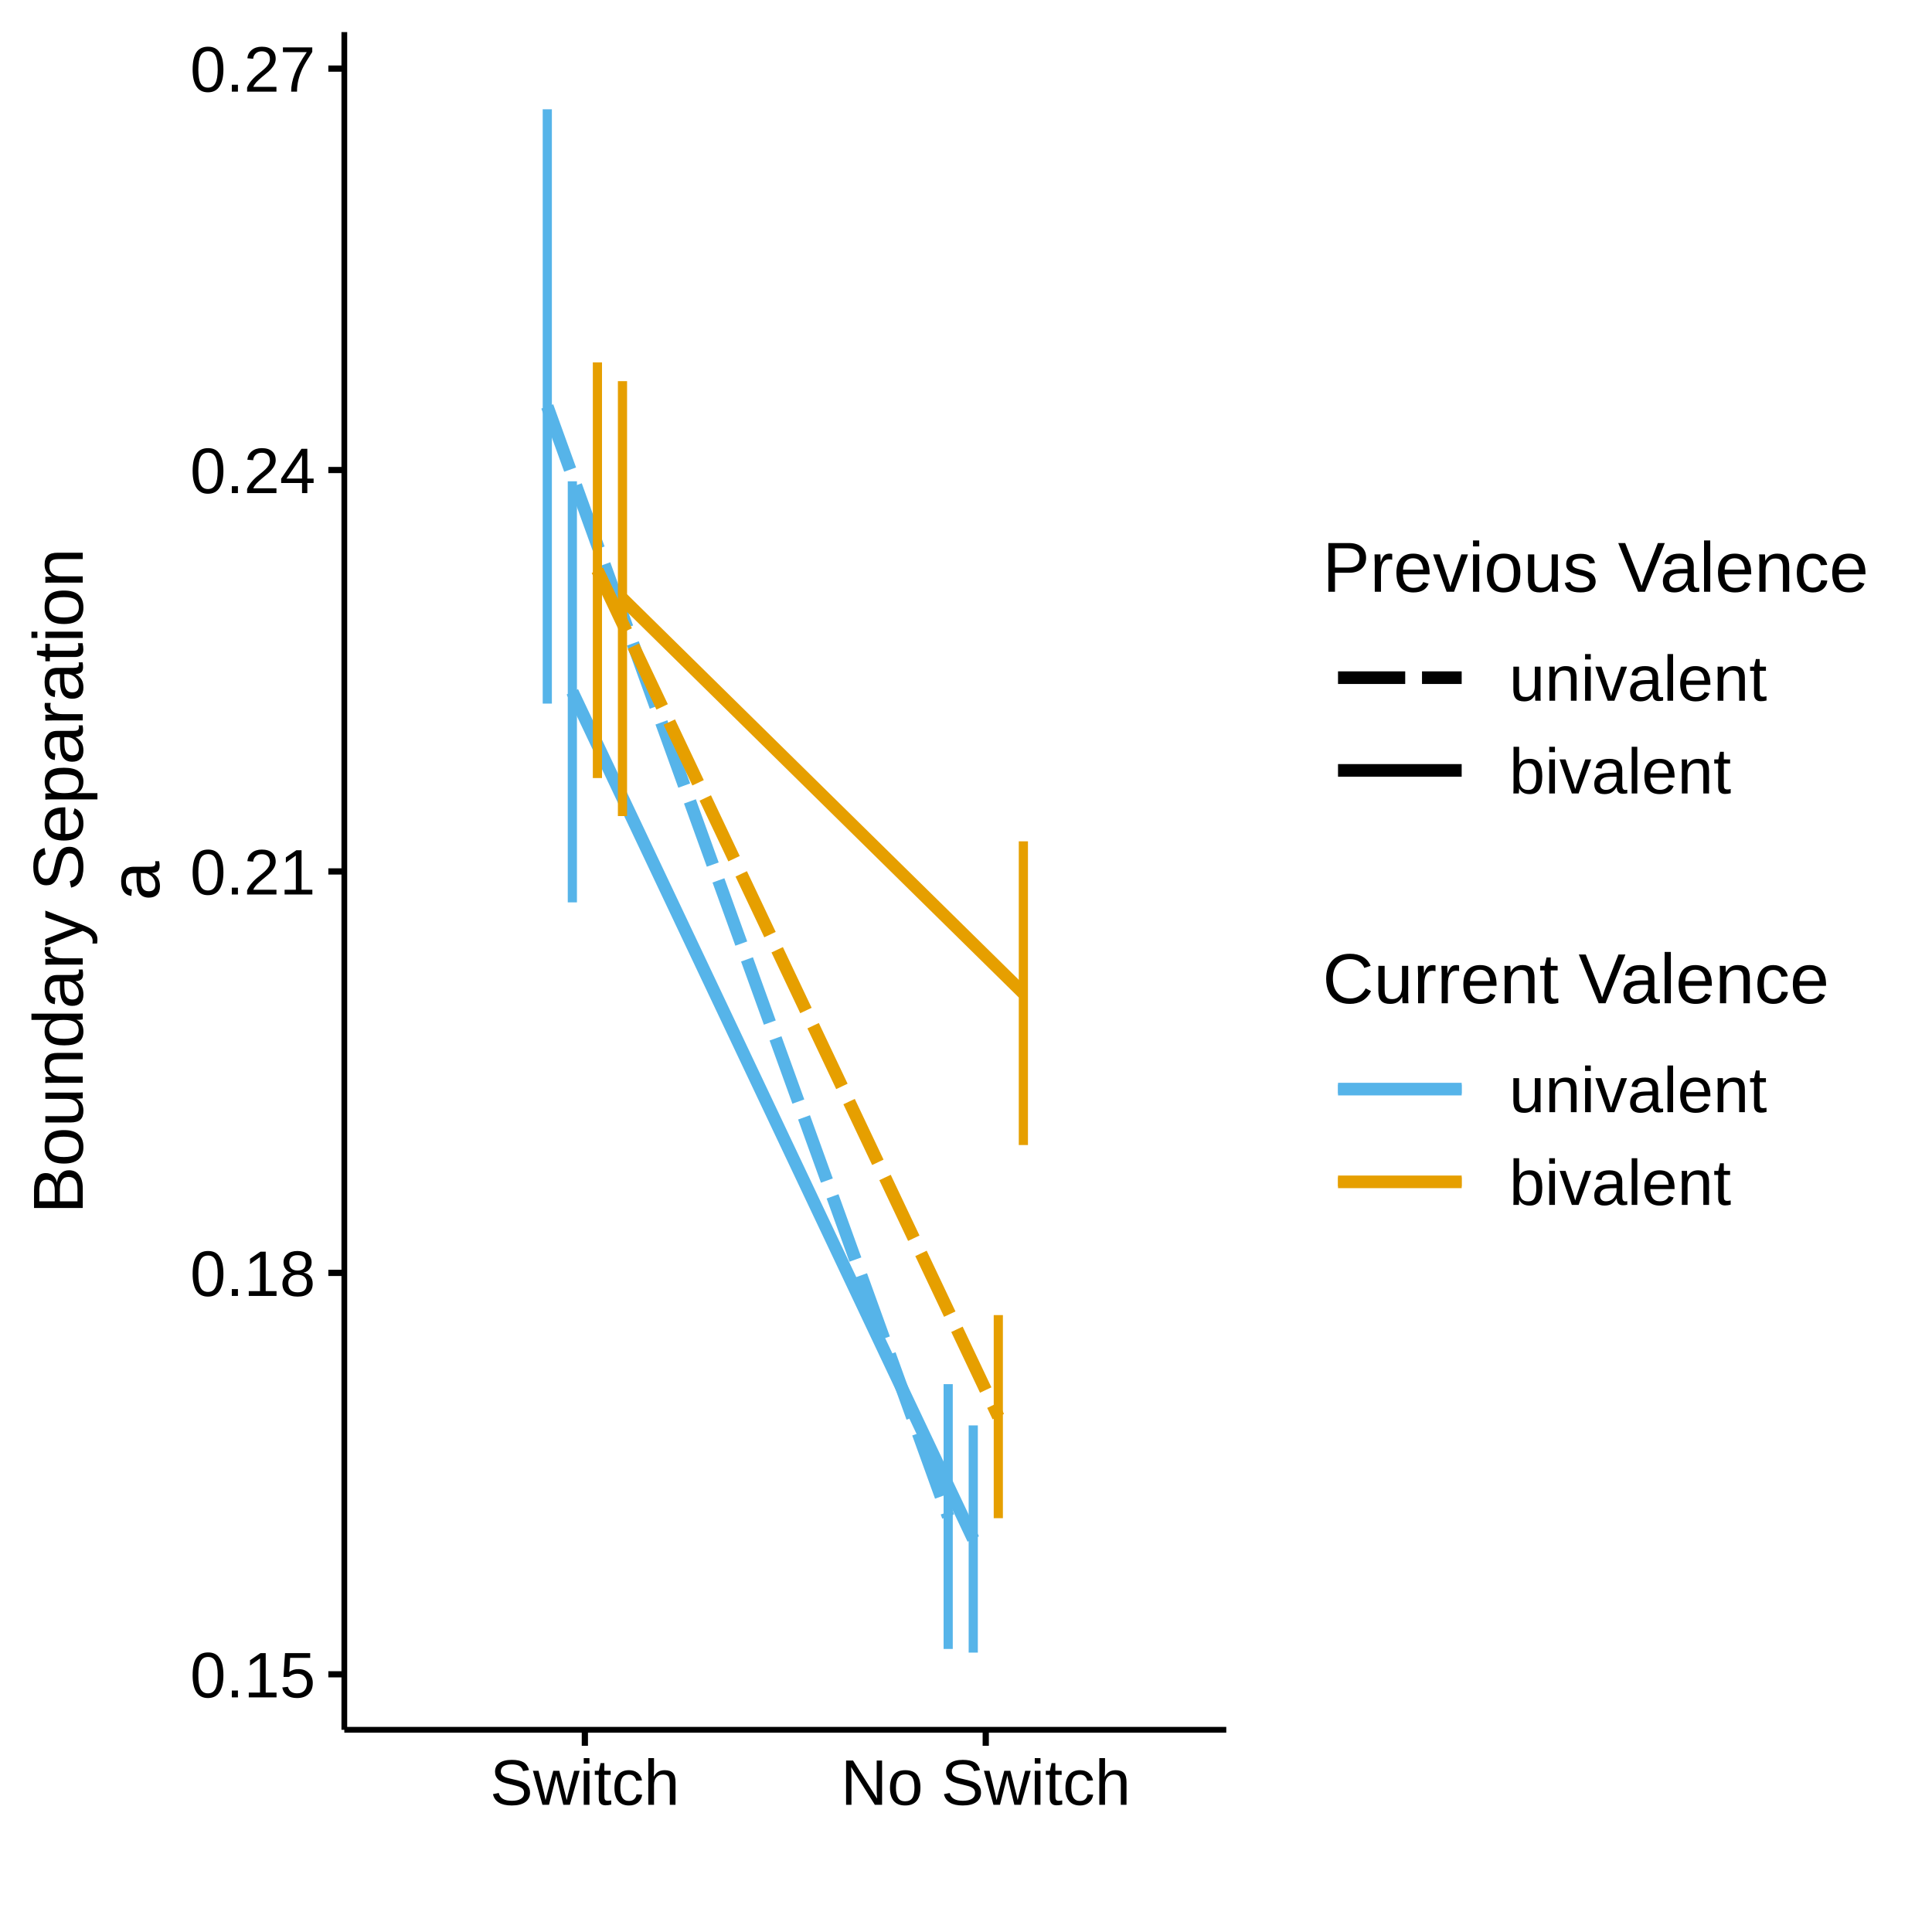
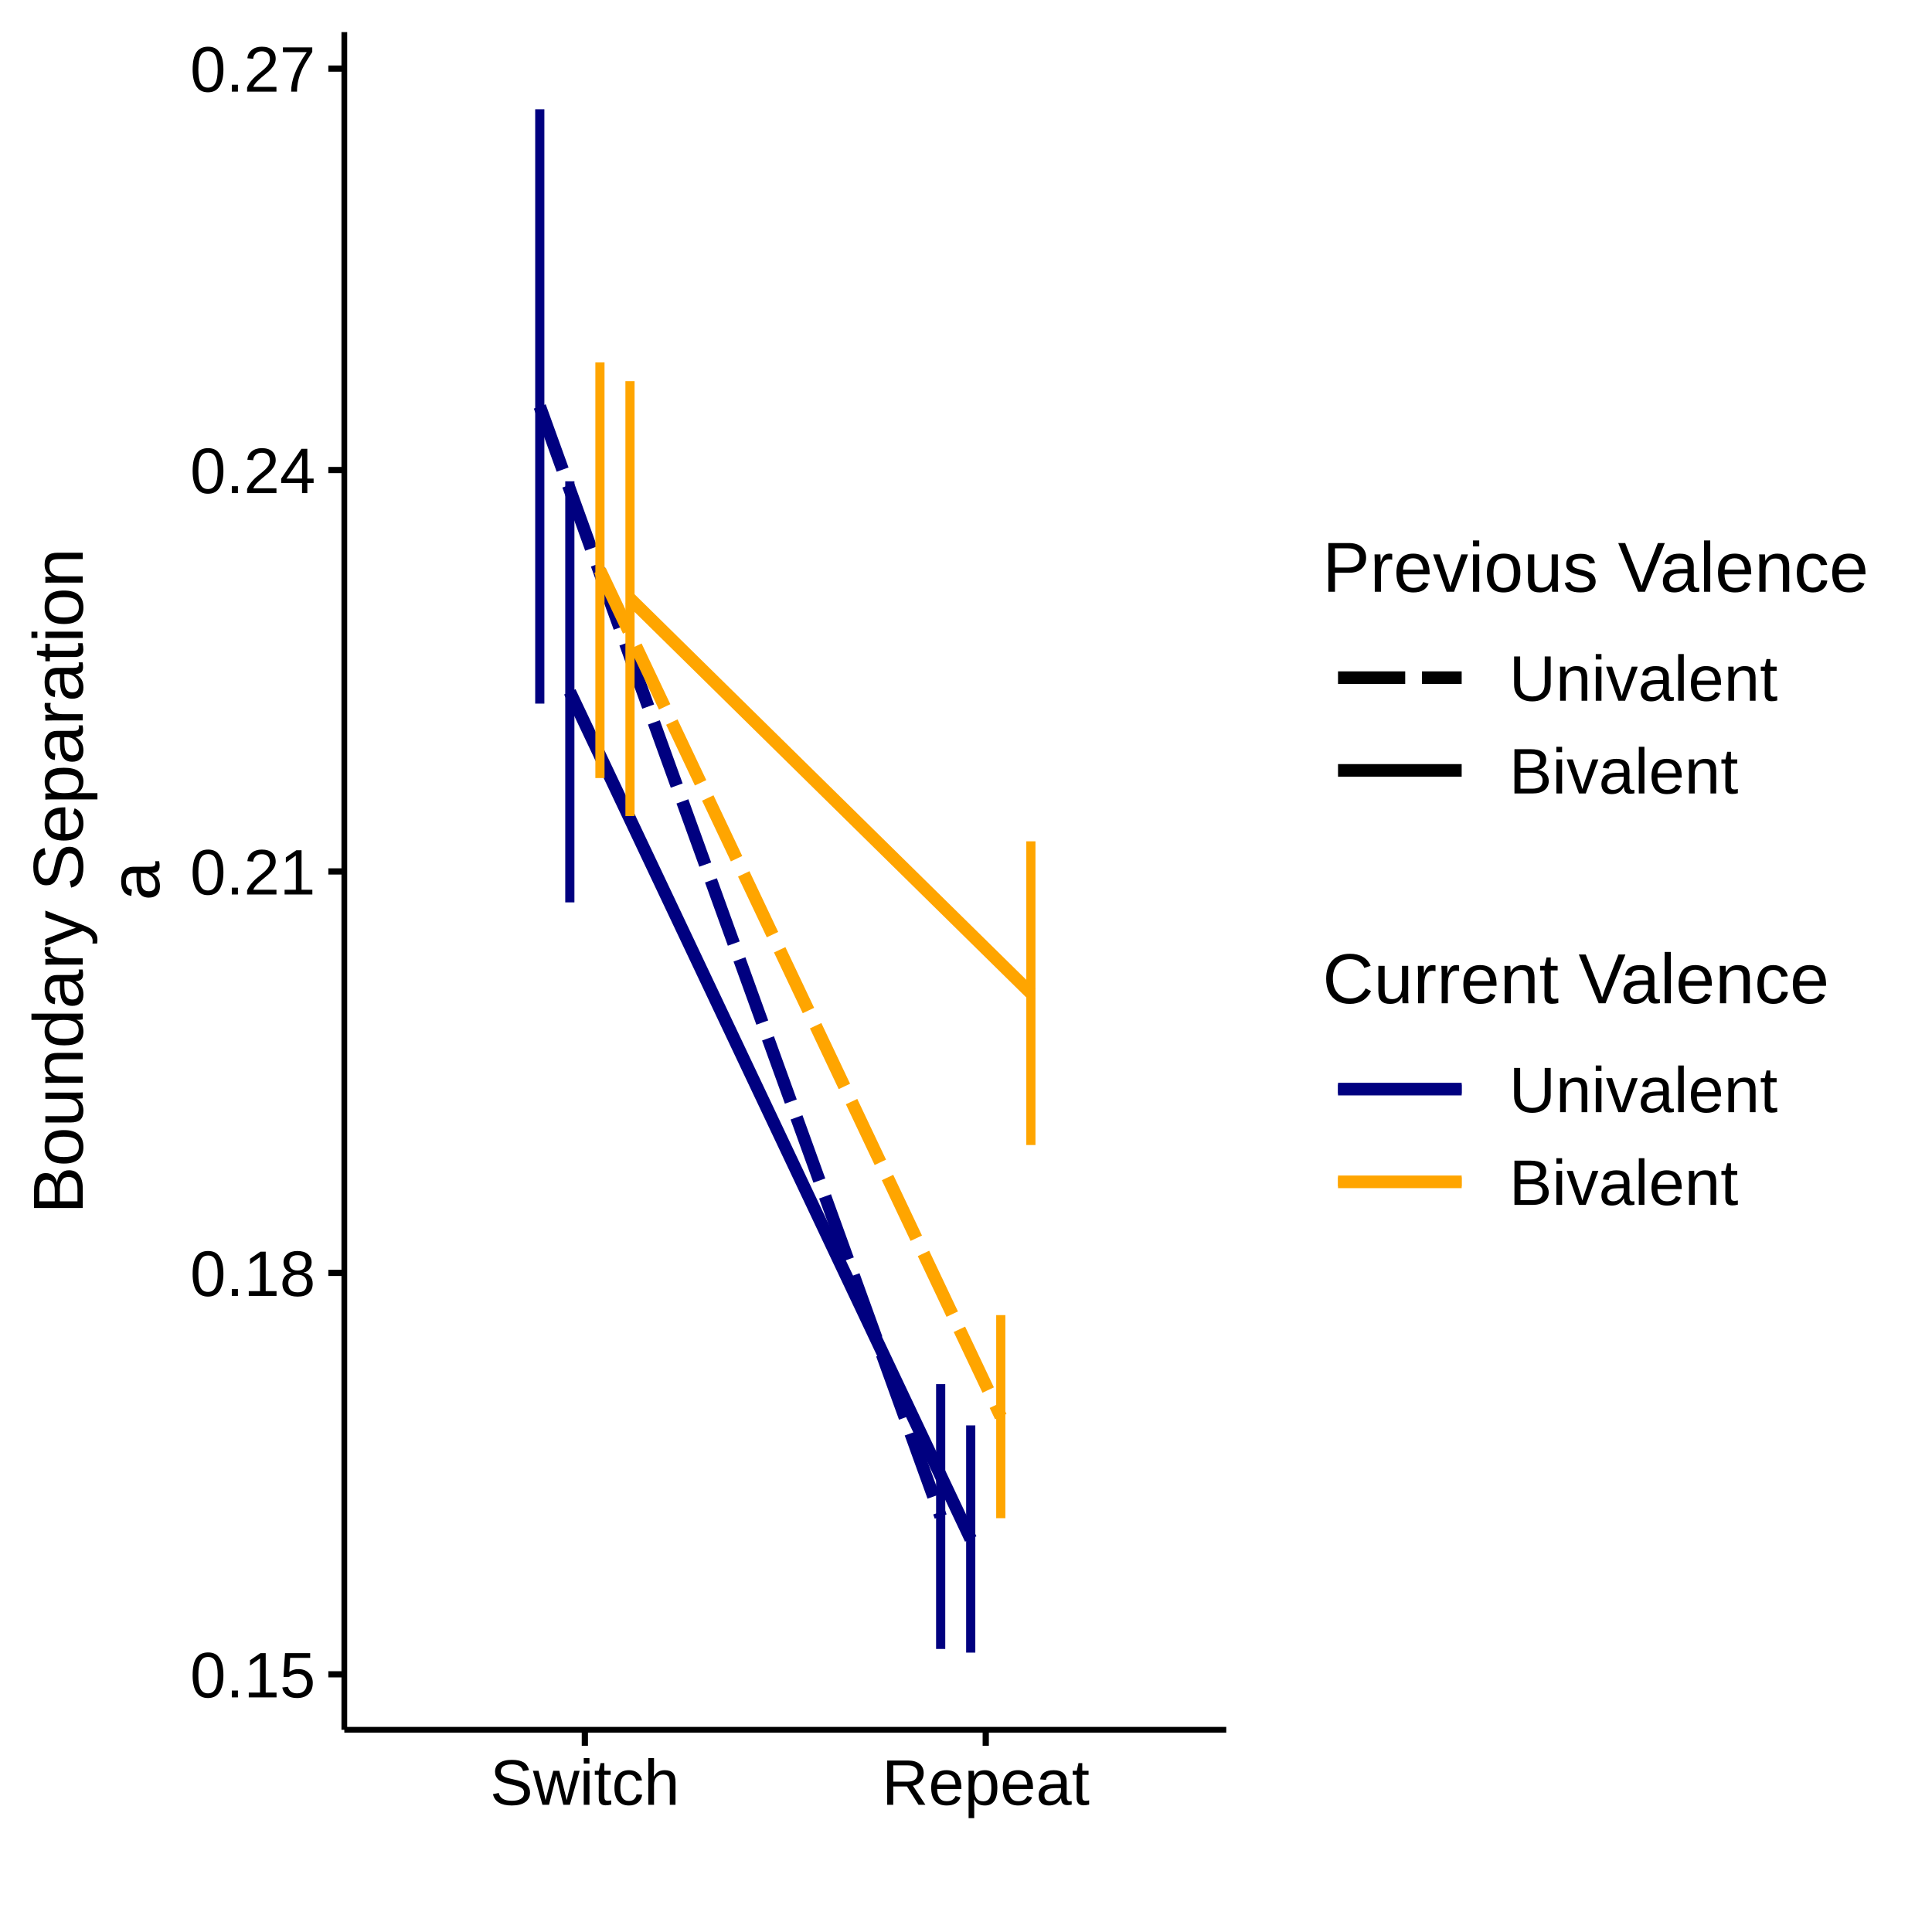
<svg xmlns="http://www.w3.org/2000/svg" width="360.00pt" height="360.00pt" viewBox="0 0 360.00 360.00">
  <g class="svglite">
    <defs>
      <style type="text/css">
    .svglite line, .svglite polyline, .svglite polygon, .svglite path, .svglite rect, .svglite circle {
      fill: none;
      stroke: #000000;
      stroke-linecap: round;
      stroke-linejoin: round;
      stroke-miterlimit: 10.00;
    }
    .svglite text {
      white-space: pre;
    }
    .svglite g.glyphgroup path {
      fill: inherit;
      stroke: none;
    }
  </style>
    </defs>
    <rect width="100%" height="100%" style="stroke: none; fill: #FFFFFF;" />
    <defs>
      <clipPath id="cpMC4wMHwzNjAuMDB8MC4wMHwzNjAuMDA=">
        <rect x="0.00" y="0.00" width="360.00" height="360.00" />
      </clipPath>
    </defs>
    <g clip-path="url(#cpMC4wMHwzNjAuMDB8MC4wMHwzNjAuMDA=)">
      <rect x="0.00" y="0.00" width="360.00" height="360.00" style="stroke-width: 1.16; stroke: #FFFFFF; fill: #FFFFFF;" />
    </g>
    <defs>
      <clipPath id="cpNjQuMTZ8MjI4LjUwfDUuOTh8MzIyLjMy">
        <rect x="64.16" y="5.98" width="164.34" height="316.34" />
      </clipPath>
    </defs>
    <g clip-path="url(#cpNjQuMTZ8MjI4LjUwfDUuOTh8MzIyLjMy)">
      <rect x="64.16" y="5.98" width="164.34" height="316.34" style="stroke-width: 1.16; stroke: none; fill: #FFFFFF;" />
-       <polyline points="101.98,75.73 176.68,282.58 " style="stroke-width: 2.35; stroke: #56B4E9; stroke-dasharray: 12.52,3.13; stroke-linecap: butt;" />
-       <polyline points="106.65,128.91 181.35,286.77 " style="stroke-width: 2.35; stroke: #56B4E9; stroke-linecap: butt;" />
-       <polyline points="111.32,106.26 186.02,263.97 " style="stroke-width: 2.35; stroke: #E69F00; stroke-dasharray: 12.52,3.13; stroke-linecap: butt;" />
-       <polyline points="115.99,111.54 190.69,185.06 " style="stroke-width: 2.35; stroke: #E69F00; stroke-linecap: butt;" />
-       <polyline points="176.68,307.26 176.68,307.26 " style="stroke-width: 1.71; stroke: #56B4E9; stroke-linecap: butt;" />
-       <polyline points="176.68,307.26 176.68,257.91 " style="stroke-width: 1.71; stroke: #56B4E9; stroke-linecap: butt;" />
-       <polyline points="176.68,257.91 176.68,257.91 " style="stroke-width: 1.71; stroke: #56B4E9; stroke-linecap: butt;" />
-       <polyline points="101.98,131.11 101.98,131.11 " style="stroke-width: 1.71; stroke: #56B4E9; stroke-linecap: butt;" />
-       <polyline points="101.98,131.11 101.98,20.36 " style="stroke-width: 1.71; stroke: #56B4E9; stroke-linecap: butt;" />
-       <polyline points="101.98,20.36 101.98,20.36 " style="stroke-width: 1.71; stroke: #56B4E9; stroke-linecap: butt;" />
-       <polyline points="181.35,307.94 181.35,307.94 " style="stroke-width: 1.71; stroke: #56B4E9; stroke-linecap: butt;" />
-       <polyline points="181.35,307.94 181.35,265.60 " style="stroke-width: 1.71; stroke: #56B4E9; stroke-linecap: butt;" />
-       <polyline points="181.35,265.60 181.35,265.60 " style="stroke-width: 1.71; stroke: #56B4E9; stroke-linecap: butt;" />
-       <polyline points="106.65,168.14 106.65,168.14 " style="stroke-width: 1.71; stroke: #56B4E9; stroke-linecap: butt;" />
-       <polyline points="106.65,168.14 106.65,89.68 " style="stroke-width: 1.71; stroke: #56B4E9; stroke-linecap: butt;" />
-       <polyline points="106.65,89.68 106.65,89.68 " style="stroke-width: 1.71; stroke: #56B4E9; stroke-linecap: butt;" />
-       <polyline points="186.02,282.89 186.02,282.89 " style="stroke-width: 1.71; stroke: #E69F00; stroke-linecap: butt;" />
-       <polyline points="186.02,282.89 186.02,245.05 " style="stroke-width: 1.71; stroke: #E69F00; stroke-linecap: butt;" />
-       <polyline points="186.02,245.05 186.02,245.05 " style="stroke-width: 1.71; stroke: #E69F00; stroke-linecap: butt;" />
-       <polyline points="111.32,144.98 111.32,144.98 " style="stroke-width: 1.71; stroke: #E69F00; stroke-linecap: butt;" />
-       <polyline points="111.32,144.98 111.32,67.53 " style="stroke-width: 1.71; stroke: #E69F00; stroke-linecap: butt;" />
-       <polyline points="111.32,67.53 111.32,67.53 " style="stroke-width: 1.71; stroke: #E69F00; stroke-linecap: butt;" />
-       <polyline points="190.69,213.36 190.69,213.36 " style="stroke-width: 1.71; stroke: #E69F00; stroke-linecap: butt;" />
-       <polyline points="190.69,213.36 190.69,156.77 " style="stroke-width: 1.71; stroke: #E69F00; stroke-linecap: butt;" />
-       <polyline points="190.69,156.77 190.69,156.77 " style="stroke-width: 1.71; stroke: #E69F00; stroke-linecap: butt;" />
-       <polyline points="115.99,152.06 115.99,152.06 " style="stroke-width: 1.71; stroke: #E69F00; stroke-linecap: butt;" />
-       <polyline points="115.99,152.06 115.99,71.02 " style="stroke-width: 1.71; stroke: #E69F00; stroke-linecap: butt;" />
-       <polyline points="115.99,71.02 115.99,71.02 " style="stroke-width: 1.71; stroke: #E69F00; stroke-linecap: butt;" />
+       <polyline points="100.58,75.73 175.28,282.58 " style="stroke-width: 2.35; stroke: #000080; stroke-dasharray: 12.52,3.13; stroke-linecap: butt;" />
+       <polyline points="106.18,128.91 180.88,286.77 " style="stroke-width: 2.35; stroke: #000080; stroke-linecap: butt;" />
+       <polyline points="111.79,106.26 186.48,263.97 " style="stroke-width: 2.35; stroke: #FFA500; stroke-dasharray: 12.52,3.13; stroke-linecap: butt;" />
+       <polyline points="117.39,111.54 192.09,185.06 " style="stroke-width: 2.35; stroke: #FFA500; stroke-linecap: butt;" />
+       <polyline points="175.28,307.26 175.28,307.26 " style="stroke-width: 1.71; stroke: #000080; stroke-linecap: butt;" />
+       <polyline points="175.28,307.26 175.28,257.91 " style="stroke-width: 1.71; stroke: #000080; stroke-linecap: butt;" />
+       <polyline points="175.28,257.91 175.28,257.91 " style="stroke-width: 1.71; stroke: #000080; stroke-linecap: butt;" />
+       <polyline points="100.58,131.11 100.58,131.11 " style="stroke-width: 1.71; stroke: #000080; stroke-linecap: butt;" />
+       <polyline points="100.58,131.11 100.58,20.36 " style="stroke-width: 1.71; stroke: #000080; stroke-linecap: butt;" />
+       <polyline points="100.58,20.36 100.58,20.36 " style="stroke-width: 1.71; stroke: #000080; stroke-linecap: butt;" />
+       <polyline points="180.88,307.94 180.88,307.94 " style="stroke-width: 1.71; stroke: #000080; stroke-linecap: butt;" />
+       <polyline points="180.88,307.94 180.88,265.60 " style="stroke-width: 1.71; stroke: #000080; stroke-linecap: butt;" />
+       <polyline points="180.88,265.60 180.88,265.60 " style="stroke-width: 1.71; stroke: #000080; stroke-linecap: butt;" />
+       <polyline points="106.18,168.14 106.18,168.14 " style="stroke-width: 1.71; stroke: #000080; stroke-linecap: butt;" />
+       <polyline points="106.18,168.14 106.18,89.68 " style="stroke-width: 1.71; stroke: #000080; stroke-linecap: butt;" />
+       <polyline points="106.18,89.68 106.18,89.68 " style="stroke-width: 1.71; stroke: #000080; stroke-linecap: butt;" />
+       <polyline points="186.48,282.89 186.48,282.89 " style="stroke-width: 1.71; stroke: #FFA500; stroke-linecap: butt;" />
+       <polyline points="186.48,282.89 186.48,245.05 " style="stroke-width: 1.71; stroke: #FFA500; stroke-linecap: butt;" />
+       <polyline points="186.48,245.05 186.48,245.05 " style="stroke-width: 1.71; stroke: #FFA500; stroke-linecap: butt;" />
+       <polyline points="111.79,144.98 111.79,144.98 " style="stroke-width: 1.71; stroke: #FFA500; stroke-linecap: butt;" />
+       <polyline points="111.79,144.98 111.79,67.53 " style="stroke-width: 1.71; stroke: #FFA500; stroke-linecap: butt;" />
+       <polyline points="111.79,67.53 111.79,67.53 " style="stroke-width: 1.71; stroke: #FFA500; stroke-linecap: butt;" />
+       <polyline points="192.09,213.36 192.09,213.36 " style="stroke-width: 1.71; stroke: #FFA500; stroke-linecap: butt;" />
+       <polyline points="192.09,213.36 192.09,156.77 " style="stroke-width: 1.71; stroke: #FFA500; stroke-linecap: butt;" />
+       <polyline points="192.09,156.77 192.09,156.77 " style="stroke-width: 1.71; stroke: #FFA500; stroke-linecap: butt;" />
+       <polyline points="117.39,152.06 117.39,152.06 " style="stroke-width: 1.71; stroke: #FFA500; stroke-linecap: butt;" />
+       <polyline points="117.39,152.06 117.39,71.02 " style="stroke-width: 1.71; stroke: #FFA500; stroke-linecap: butt;" />
+       <polyline points="117.39,71.02 117.39,71.02 " style="stroke-width: 1.71; stroke: #FFA500; stroke-linecap: butt;" />
    </g>
    <g clip-path="url(#cpMC4wMHwzNjAuMDB8MC4wMHwzNjAuMDA=)">
      <polyline points="64.16,322.32 64.16,5.98 " style="stroke-width: 1.07; stroke-linecap: butt;" />
      <text x="58.78" y="316.28" text-anchor="end" style="font-size: 12.00px; font-family: &quot;Arial&quot;;" textLength="23.34px" lengthAdjust="spacingAndGlyphs">0.15</text>
      <text x="58.78" y="241.48" text-anchor="end" style="font-size: 12.00px; font-family: &quot;Arial&quot;;" textLength="23.34px" lengthAdjust="spacingAndGlyphs">0.18</text>
      <text x="58.78" y="166.68" text-anchor="end" style="font-size: 12.00px; font-family: &quot;Arial&quot;;" textLength="23.34px" lengthAdjust="spacingAndGlyphs">0.21</text>
      <text x="58.78" y="91.88" text-anchor="end" style="font-size: 12.00px; font-family: &quot;Arial&quot;;" textLength="23.34px" lengthAdjust="spacingAndGlyphs">0.24</text>
      <text x="58.78" y="17.08" text-anchor="end" style="font-size: 12.00px; font-family: &quot;Arial&quot;;" textLength="23.34px" lengthAdjust="spacingAndGlyphs">0.27</text>
      <polyline points="61.18,311.98 64.16,311.98 " style="stroke-width: 1.16; stroke-linecap: butt;" />
      <polyline points="61.18,237.18 64.16,237.18 " style="stroke-width: 1.16; stroke-linecap: butt;" />
      <polyline points="61.18,162.38 64.16,162.38 " style="stroke-width: 1.16; stroke-linecap: butt;" />
      <polyline points="61.18,87.58 64.16,87.58 " style="stroke-width: 1.16; stroke-linecap: butt;" />
      <polyline points="61.18,12.78 64.16,12.78 " style="stroke-width: 1.16; stroke-linecap: butt;" />
      <polyline points="64.16,322.32 228.50,322.32 " style="stroke-width: 1.07; stroke-linecap: butt;" />
      <polyline points="108.98,325.31 108.98,322.32 " style="stroke-width: 1.16; stroke-linecap: butt;" />
      <polyline points="183.68,325.31 183.68,322.32 " style="stroke-width: 1.16; stroke-linecap: butt;" />
      <text x="108.98" y="336.30" text-anchor="middle" style="font-size: 12.00px; font-family: &quot;Arial&quot;;" textLength="35.34px" lengthAdjust="spacingAndGlyphs">Switch</text>
-       <text x="183.68" y="336.30" text-anchor="middle" style="font-size: 12.00px; font-family: &quot;Arial&quot;;" textLength="54.02px" lengthAdjust="spacingAndGlyphs">No Switch</text>
+       <text x="183.68" y="336.30" text-anchor="middle" style="font-size: 12.00px; font-family: &quot;Arial&quot;;" textLength="38.69px" lengthAdjust="spacingAndGlyphs">Repeat</text>
      <text transform="translate(15.42,164.15) rotate(-90)" text-anchor="middle" style="font-size: 13.20px; font-family: &quot;Arial&quot;;" textLength="123.83px" lengthAdjust="spacingAndGlyphs">Boundary Separation</text>
      <text transform="translate(29.68,164.15) rotate(-90)" text-anchor="middle" style="font-size: 13.20px; font-family: &quot;Arial&quot;;" textLength="7.33px" lengthAdjust="spacingAndGlyphs">a</text>
      <rect x="240.46" y="93.46" width="113.56" height="64.71" style="stroke-width: 1.16; stroke: none; fill: #FFFFFF;" />
      <text x="246.44" y="110.27" style="font-size: 13.20px; font-family: &quot;Arial&quot;;" textLength="101.61px" lengthAdjust="spacingAndGlyphs">Previous Valence</text>
      <rect x="246.44" y="117.63" width="28.80" height="17.28" style="stroke-width: 1.16; stroke: none; fill: #FFFFFF;" />
      <line x1="249.32" y1="126.27" x2="272.36" y2="126.27" style="stroke-width: 2.35; stroke-dasharray: 12.52,3.13; stroke-linecap: butt;" />
      <rect x="246.44" y="134.91" width="28.80" height="17.28" style="stroke-width: 1.16; stroke: none; fill: #FFFFFF;" />
      <line x1="249.32" y1="143.55" x2="272.36" y2="143.55" style="stroke-width: 2.35; stroke-linecap: butt;" />
-       <text x="281.21" y="130.57" style="font-size: 12.00px; font-family: &quot;Arial&quot;;" textLength="48.03px" lengthAdjust="spacingAndGlyphs">univalent</text>
-       <text x="281.21" y="147.85" style="font-size: 12.00px; font-family: &quot;Arial&quot;;" textLength="41.36px" lengthAdjust="spacingAndGlyphs">bivalent</text>
+       <text x="281.21" y="130.57" style="font-size: 12.00px; font-family: &quot;Arial&quot;;" textLength="50.03px" lengthAdjust="spacingAndGlyphs">Univalent</text>
+       <text x="281.21" y="147.85" style="font-size: 12.00px; font-family: &quot;Arial&quot;;" textLength="42.69px" lengthAdjust="spacingAndGlyphs">Bivalent</text>
      <rect x="240.46" y="170.13" width="106.22" height="64.71" style="stroke-width: 1.16; stroke: none; fill: #FFFFFF;" />
      <text x="246.44" y="186.94" style="font-size: 13.20px; font-family: &quot;Arial&quot;;" textLength="94.27px" lengthAdjust="spacingAndGlyphs">Current Valence</text>
      <rect x="246.44" y="194.30" width="28.80" height="17.28" style="stroke-width: 1.16; stroke: none; fill: #FFFFFF;" />
-       <line x1="249.32" y1="202.94" x2="272.36" y2="202.94" style="stroke-width: 2.35; stroke: #56B4E9; stroke-linecap: butt;" />
-       <line x1="249.32" y1="202.94" x2="272.36" y2="202.94" style="stroke-width: 1.71; stroke: #56B4E9; stroke-linecap: butt;" />
+       <line x1="249.32" y1="202.94" x2="272.36" y2="202.94" style="stroke-width: 2.35; stroke: #000080; stroke-linecap: butt;" />
+       <line x1="249.32" y1="202.94" x2="272.36" y2="202.94" style="stroke-width: 1.71; stroke: #000080; stroke-linecap: butt;" />
      <rect x="246.44" y="211.58" width="28.80" height="17.28" style="stroke-width: 1.16; stroke: none; fill: #FFFFFF;" />
-       <line x1="249.32" y1="220.22" x2="272.36" y2="220.22" style="stroke-width: 2.35; stroke: #E69F00; stroke-linecap: butt;" />
-       <line x1="249.32" y1="220.22" x2="272.36" y2="220.22" style="stroke-width: 1.71; stroke: #E69F00; stroke-linecap: butt;" />
-       <text x="281.21" y="207.24" style="font-size: 12.00px; font-family: &quot;Arial&quot;;" textLength="48.03px" lengthAdjust="spacingAndGlyphs">univalent</text>
-       <text x="281.21" y="224.52" style="font-size: 12.00px; font-family: &quot;Arial&quot;;" textLength="41.36px" lengthAdjust="spacingAndGlyphs">bivalent</text>
+       <line x1="249.32" y1="220.22" x2="272.36" y2="220.22" style="stroke-width: 2.35; stroke: #FFA500; stroke-linecap: butt;" />
+       <line x1="249.32" y1="220.22" x2="272.36" y2="220.22" style="stroke-width: 1.71; stroke: #FFA500; stroke-linecap: butt;" />
+       <text x="281.21" y="207.24" style="font-size: 12.00px; font-family: &quot;Arial&quot;;" textLength="50.03px" lengthAdjust="spacingAndGlyphs">Univalent</text>
+       <text x="281.21" y="224.52" style="font-size: 12.00px; font-family: &quot;Arial&quot;;" textLength="42.69px" lengthAdjust="spacingAndGlyphs">Bivalent</text>
    </g>
  </g>
</svg>
